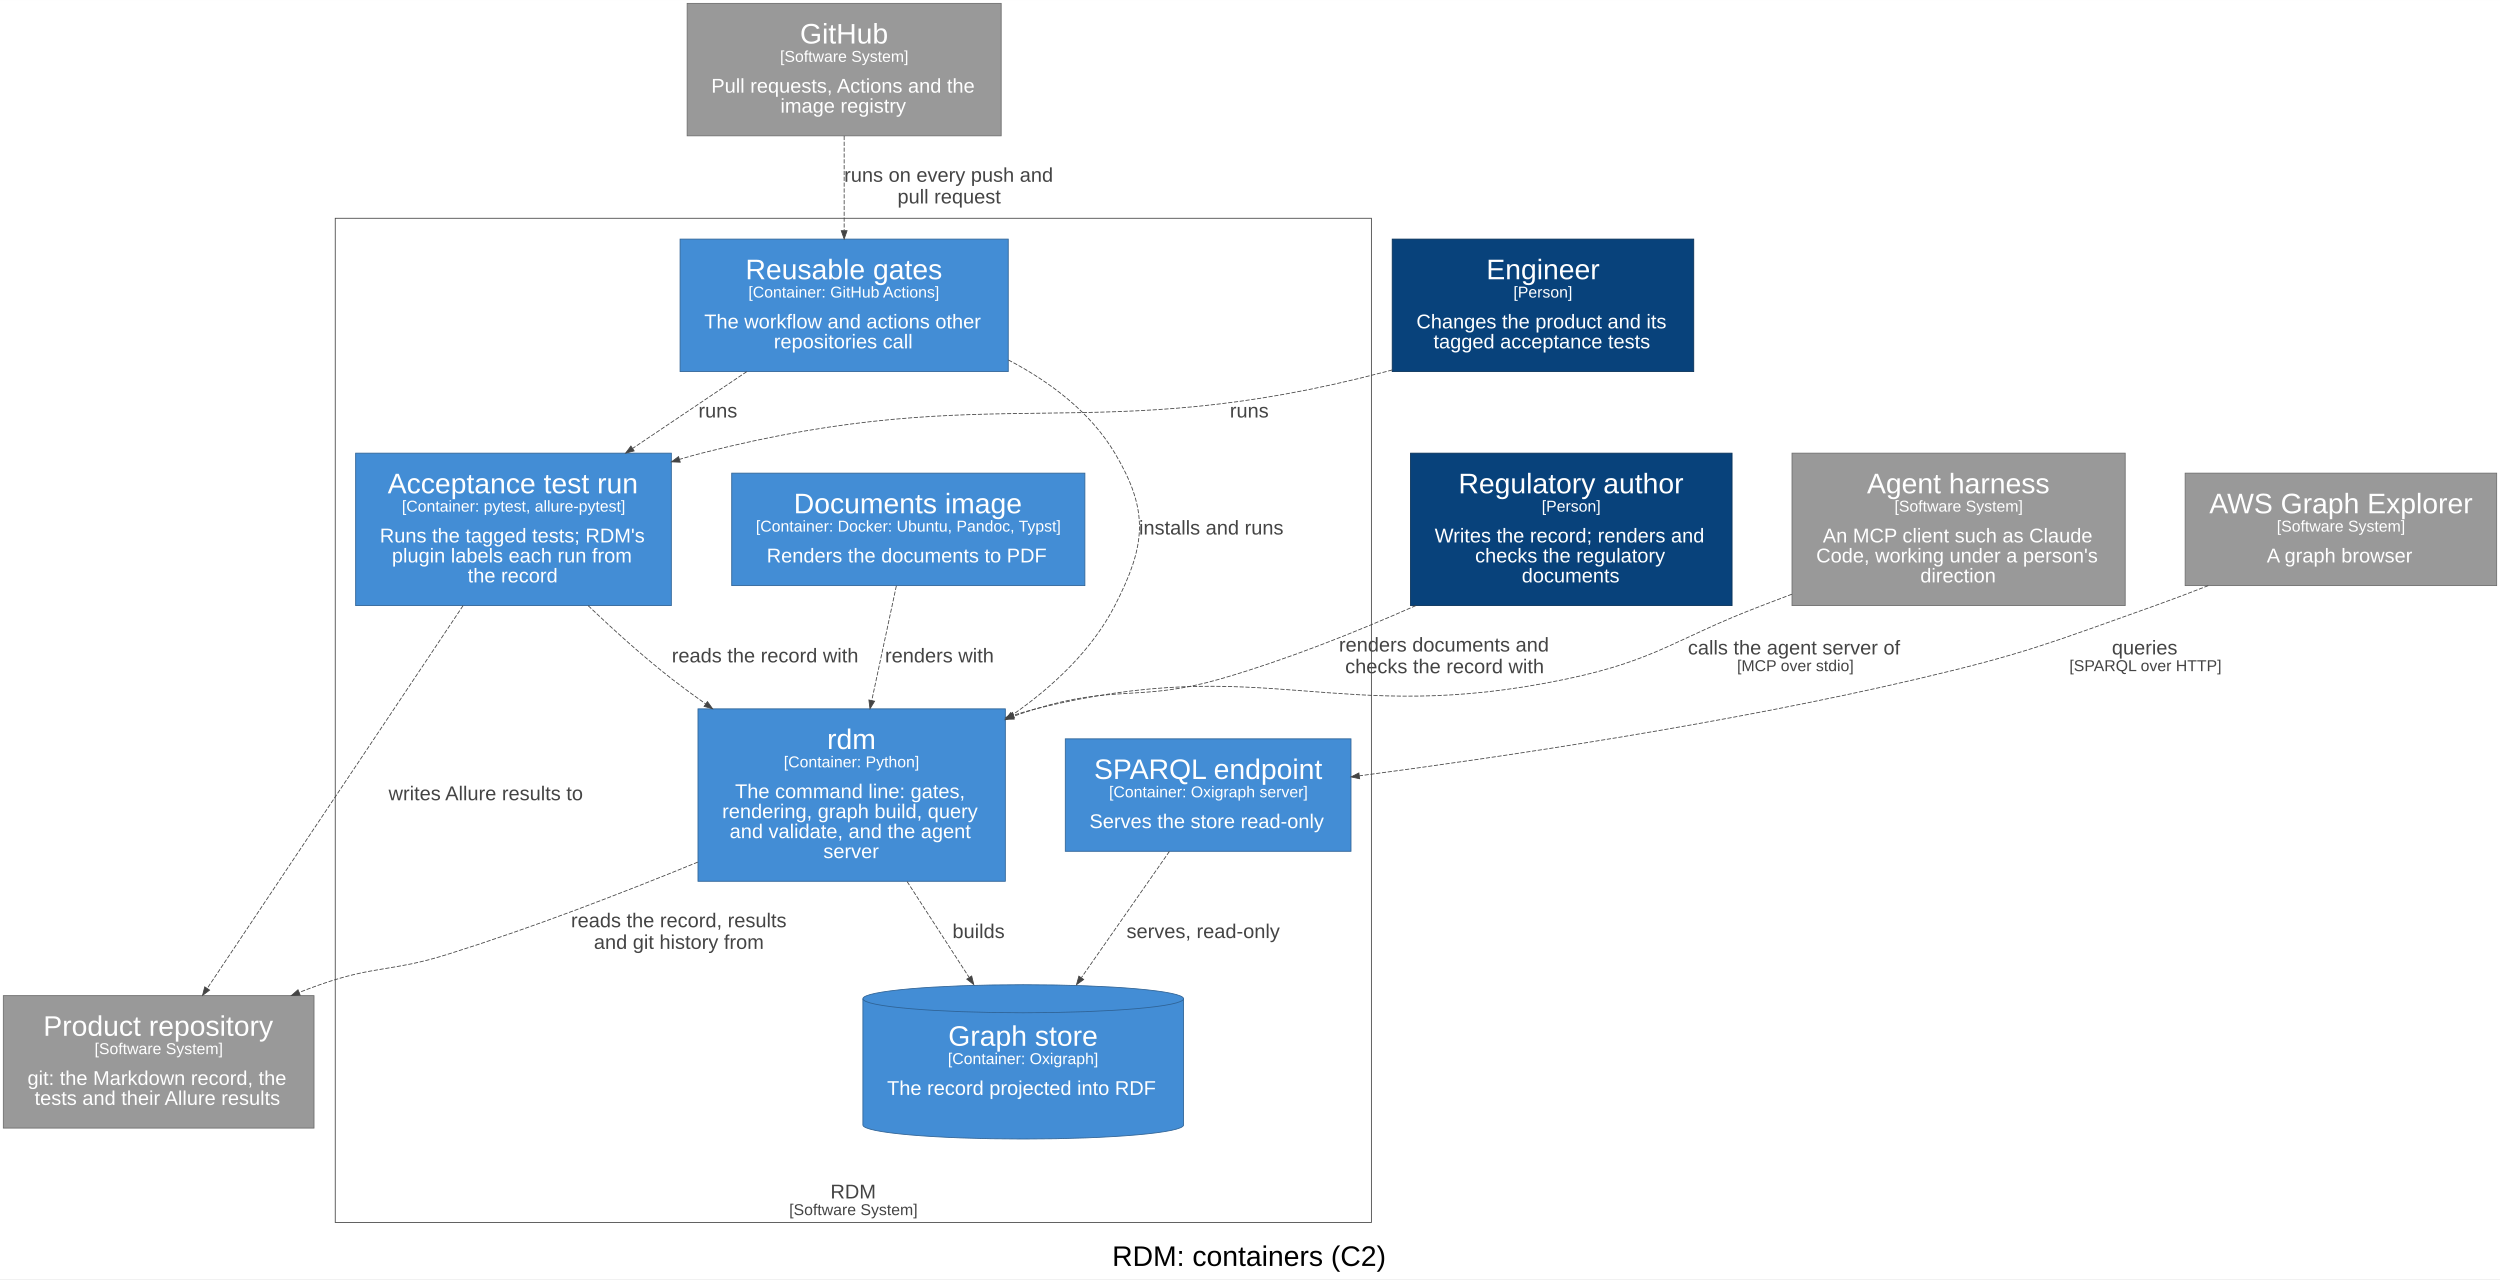
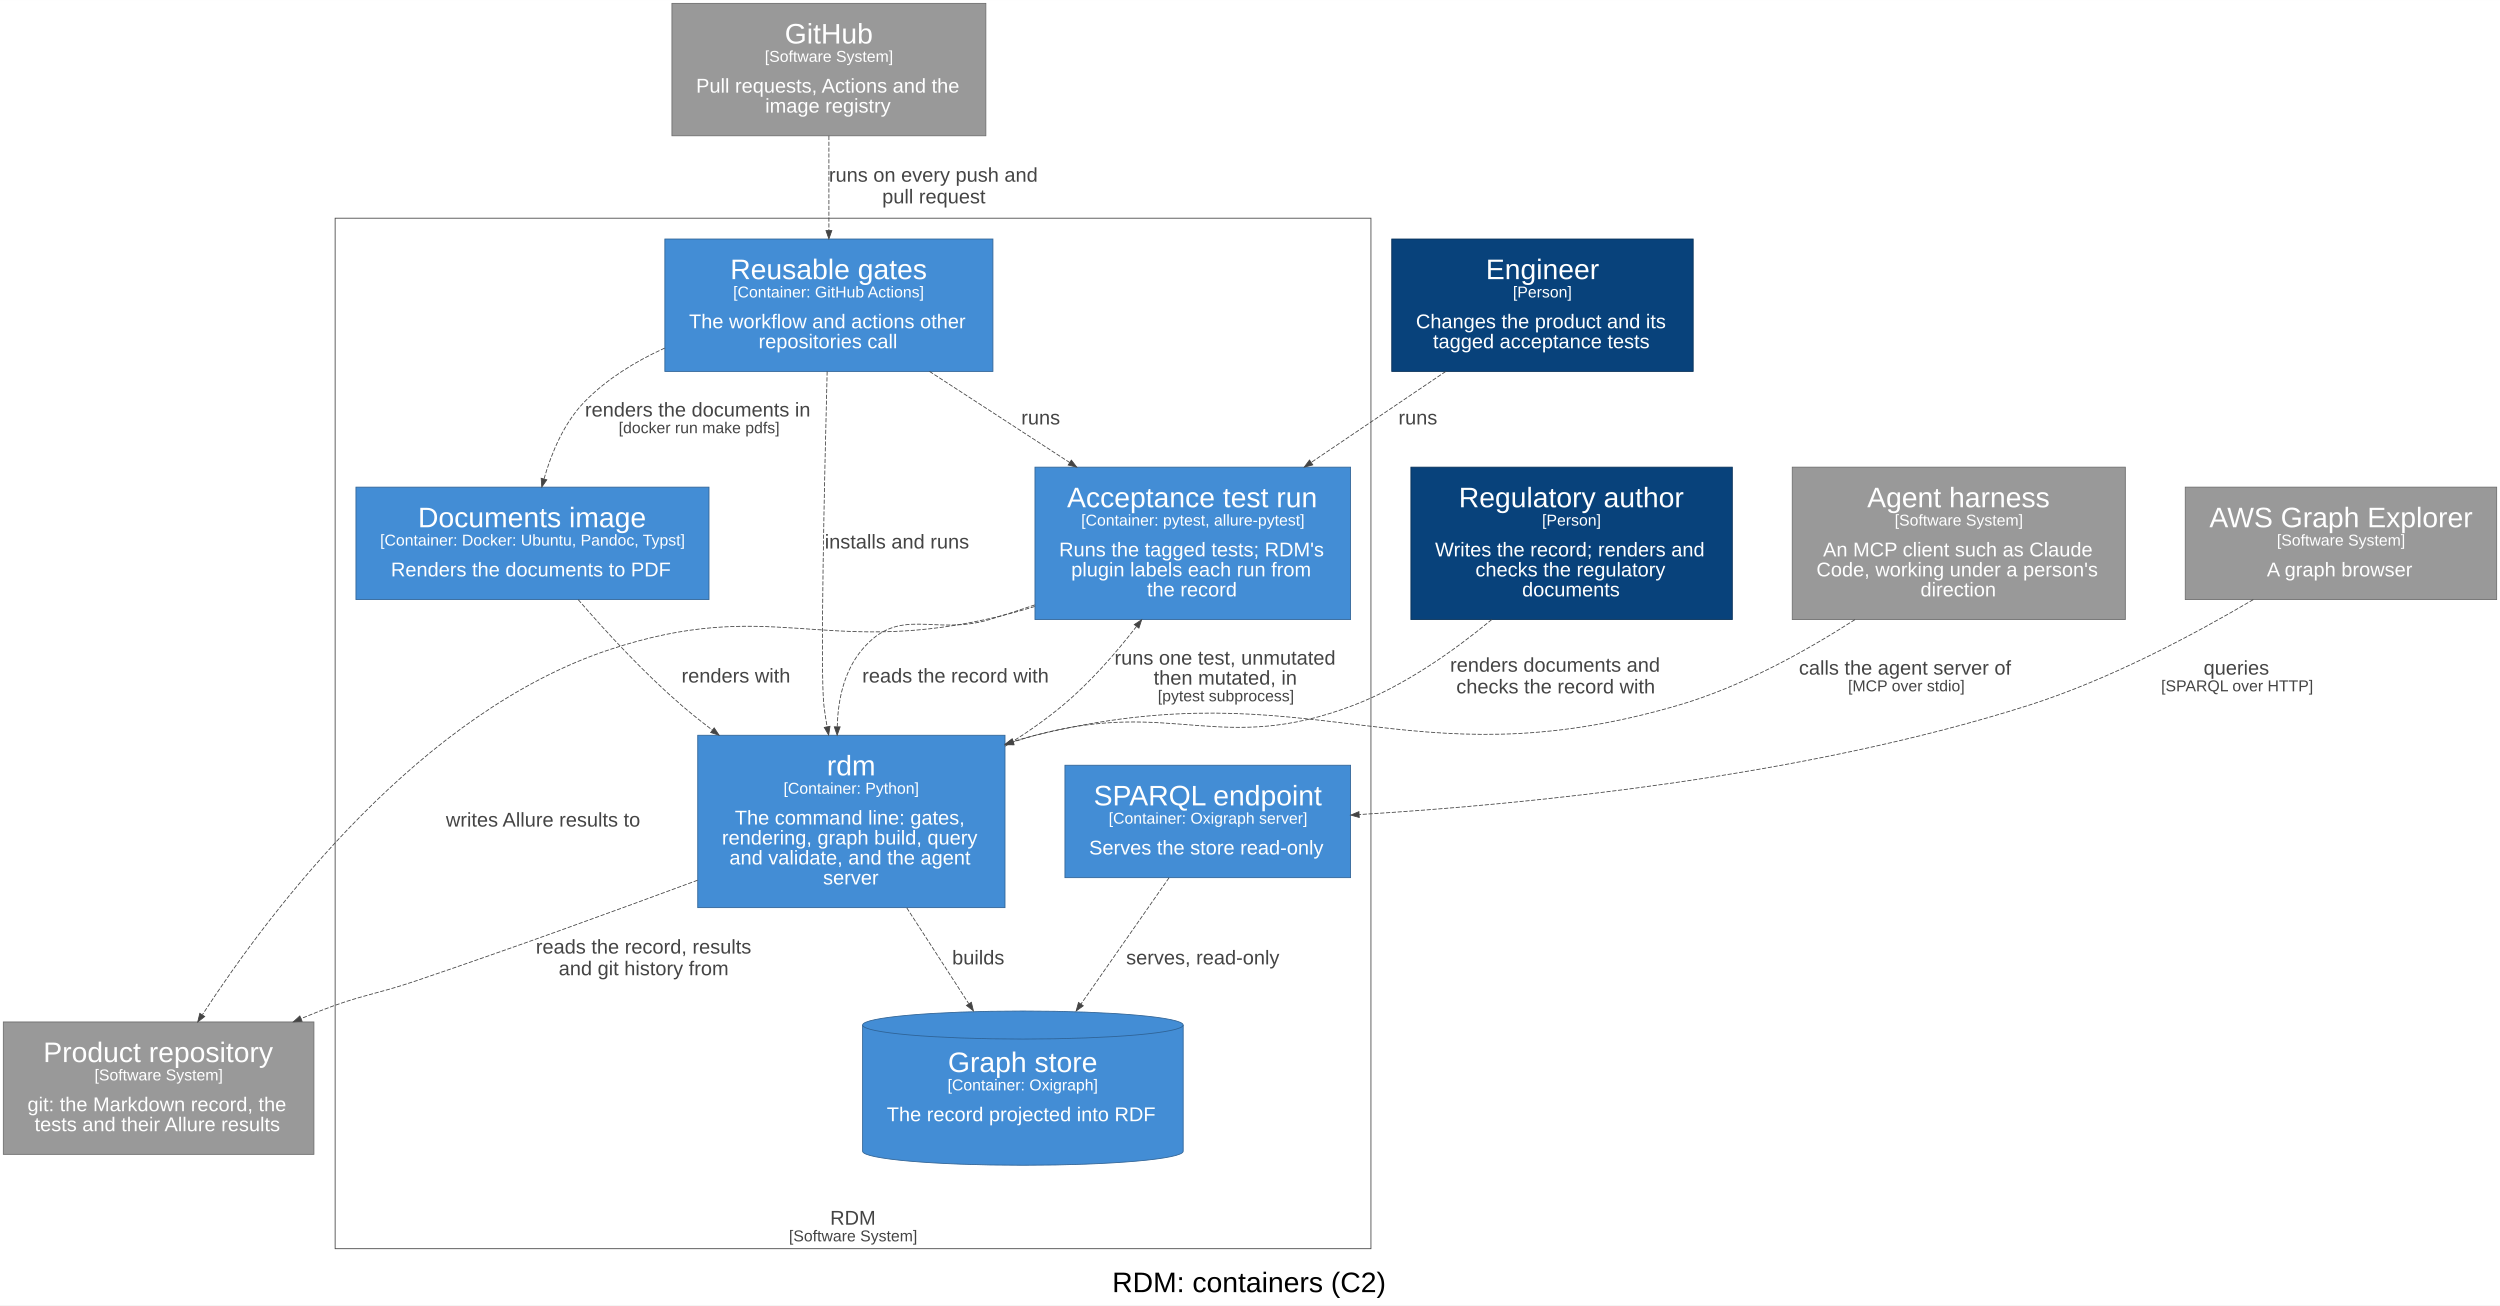
- <svg xmlns="http://www.w3.org/2000/svg" width="3002pt" height="1536pt" viewBox="0.00 0.00 3001.50 1535.62">
-   <g id="graph0" class="graph" transform="scale(1 1) rotate(0) translate(4 1531.62)">
-     <polygon fill="white" stroke="transparent" points="-4,4 -4,-1531.62 2997.5,-1531.62 2997.5,4 -4,4" />
-     <text text-anchor="start" x="1331.25" y="-11.8" font-family="Arial" font-size="34.00">RDM: containers (C2)</text>
+ <svg xmlns="http://www.w3.org/2000/svg" width="3003pt" height="1568pt" viewBox="0.00 0.00 3002.50 1567.62">
+   <g id="graph0" class="graph" transform="scale(1 1) rotate(0) translate(4 1563.62)">
+     <polygon fill="white" stroke="transparent" points="-4,4 -4,-1563.62 2998.5,-1563.62 2998.5,4 -4,4" />
+     <text text-anchor="start" x="1331.75" y="-11.8" font-family="Arial" font-size="34.00">RDM: containers (C2)</text>
    <g id="clust1" class="cluster">
-       <polygon fill="none" stroke="#444444" points="398.5,-64 398.5,-1269.62 1642.5,-1269.62 1642.5,-64 398.5,-64" />
+       <polygon fill="none" stroke="#444444" points="398.5,-64 398.5,-1301.62 1642.5,-1301.62 1642.5,-64 398.5,-64" />
      <text text-anchor="start" x="993" y="-92.8" font-family="Arial" font-size="24.00" fill="#444444">RDM</text>
      <text text-anchor="start" x="943.5" y="-72.8" font-family="Arial" font-size="19.00" fill="#444444">[Software System]</text>
    </g>
    <g id="1" class="node">
-       <polygon fill="#08427b" stroke="#052e56" points="2075.5,-987.62 1689.5,-987.62 1689.5,-804.62 2075.5,-804.62 2075.5,-987.62" />
-       <text text-anchor="start" x="1747" y="-939.42" font-family="Arial" font-size="34.00" fill="#ffffff">Regulatory author</text>
-       <text text-anchor="start" x="1847" y="-917.42" font-family="Arial" font-size="19.00" fill="#ffffff">[Person]</text>
-       <text text-anchor="start" x="1718.5" y="-880.42" font-family="Arial" font-size="24.00" fill="#ffffff">Writes the record; renders and</text>
-       <text text-anchor="start" x="1767" y="-856.42" font-family="Arial" font-size="24.00" fill="#ffffff">checks the regulatory</text>
-       <text text-anchor="start" x="1823" y="-832.42" font-family="Arial" font-size="24.00" fill="#ffffff">documents</text>
+       <polygon fill="#08427b" stroke="#052e56" points="2076.5,-1002.62 1690.5,-1002.62 1690.5,-819.62 2076.5,-819.62 2076.5,-1002.62" />
+       <text text-anchor="start" x="1748" y="-954.42" font-family="Arial" font-size="34.00" fill="#ffffff">Regulatory author</text>
+       <text text-anchor="start" x="1848" y="-932.42" font-family="Arial" font-size="19.00" fill="#ffffff">[Person]</text>
+       <text text-anchor="start" x="1719.5" y="-895.42" font-family="Arial" font-size="24.00" fill="#ffffff">Writes the record; renders and</text>
+       <text text-anchor="start" x="1768" y="-871.42" font-family="Arial" font-size="24.00" fill="#ffffff">checks the regulatory</text>
+       <text text-anchor="start" x="1824" y="-847.42" font-family="Arial" font-size="24.00" fill="#ffffff">documents</text>
    </g>
    <g id="5" class="node">
      <polygon fill="#438dd5" stroke="#2e6295" points="1203,-680.62 834,-680.62 834,-473.62 1203,-473.62 1203,-680.62" />
      <text text-anchor="start" x="989" y="-632.42" font-family="Arial" font-size="34.00" fill="#ffffff">rdm</text>
      <text text-anchor="start" x="937" y="-610.42" font-family="Arial" font-size="19.00" fill="#ffffff">[Container: Python]</text>
      <text text-anchor="start" x="878.5" y="-573.42" font-family="Arial" font-size="24.00" fill="#ffffff">The command line: gates,</text>
      <text text-anchor="start" x="863" y="-549.42" font-family="Arial" font-size="24.00" fill="#ffffff">rendering, graph build, query</text>
      <text text-anchor="start" x="872" y="-525.42" font-family="Arial" font-size="24.00" fill="#ffffff">and validate, and the agent</text>
      <text text-anchor="start" x="984.5" y="-501.42" font-family="Arial" font-size="24.00" fill="#ffffff">server</text>
    </g>
-     <g id="62" class="edge">
-       <path fill="none" stroke="#444444" stroke-dasharray="5,2" d="M1695.83,-804.58C1623.97,-772.78 1540.26,-739.35 1461.5,-716.62 1365.46,-688.92 1335.06,-709.93 1239.5,-680.62 1230.57,-677.89 1221.54,-674.86 1212.49,-671.61" />
-       <polygon fill="#444444" stroke="#444444" points="1213.65,-668.31 1203.05,-668.15 1211.23,-674.88 1213.65,-668.31" />
-       <text text-anchor="start" x="1603.5" y="-749.42" font-family="Arial" font-size="24.00" fill="#444444">renders documents and</text>
-       <text text-anchor="start" x="1611" y="-723.42" font-family="Arial" font-size="24.00" fill="#444444">checks the record with</text>
+     <g id="63" class="edge">
+       <path fill="none" stroke="#444444" stroke-dasharray="5,2" d="M1787.59,-819.56C1741.03,-781.07 1682.11,-739.79 1621.5,-716.62 1462.21,-655.75 1404.12,-725.14 1239.5,-680.62 1230.66,-678.23 1221.72,-675.51 1212.79,-672.53" />
+       <polygon fill="#444444" stroke="#444444" points="1213.68,-669.14 1203.09,-669.21 1211.41,-675.76 1213.68,-669.14" />
+       <text text-anchor="start" x="1737.5" y="-756.92" font-family="Arial" font-size="24.00" fill="#444444">renders documents and</text>
+       <text text-anchor="start" x="1745" y="-730.92" font-family="Arial" font-size="24.00" fill="#444444">checks the record with</text>
    </g>
    <g id="2" class="node">
-       <polygon fill="#08427b" stroke="#052e56" points="2029.5,-1244.62 1667.5,-1244.62 1667.5,-1085.62 2029.5,-1085.62 2029.5,-1244.62" />
-       <text text-anchor="start" x="1780.5" y="-1196.42" font-family="Arial" font-size="34.00" fill="#ffffff">Engineer</text>
-       <text text-anchor="start" x="1813" y="-1174.42" font-family="Arial" font-size="19.00" fill="#ffffff">[Person]</text>
-       <text text-anchor="start" x="1696.5" y="-1137.42" font-family="Arial" font-size="24.00" fill="#ffffff">Changes the product and its</text>
-       <text text-anchor="start" x="1717" y="-1113.42" font-family="Arial" font-size="24.00" fill="#ffffff">tagged acceptance tests</text>
+       <polygon fill="#08427b" stroke="#052e56" points="2029.5,-1276.62 1667.5,-1276.62 1667.5,-1117.62 2029.5,-1117.62 2029.5,-1276.62" />
+       <text text-anchor="start" x="1780.5" y="-1228.42" font-family="Arial" font-size="34.00" fill="#ffffff">Engineer</text>
+       <text text-anchor="start" x="1813" y="-1206.42" font-family="Arial" font-size="19.00" fill="#ffffff">[Person]</text>
+       <text text-anchor="start" x="1696.5" y="-1169.42" font-family="Arial" font-size="24.00" fill="#ffffff">Changes the product and its</text>
+       <text text-anchor="start" x="1717" y="-1145.42" font-family="Arial" font-size="24.00" fill="#ffffff">tagged acceptance tests</text>
    </g>
-     <g id="42" class="node">
-       <polygon fill="#438dd5" stroke="#2e6295" points="802,-987.62 423,-987.62 423,-804.62 802,-804.62 802,-987.62" />
-       <text text-anchor="start" x="461.5" y="-939.42" font-family="Arial" font-size="34.00" fill="#ffffff">Acceptance test run</text>
-       <text text-anchor="start" x="478.5" y="-917.42" font-family="Arial" font-size="19.00" fill="#ffffff">[Container: pytest, allure-pytest]</text>
-       <text text-anchor="start" x="452" y="-880.42" font-family="Arial" font-size="24.00" fill="#ffffff">Runs the tagged tests; RDM's</text>
-       <text text-anchor="start" x="466.5" y="-856.42" font-family="Arial" font-size="24.00" fill="#ffffff">plugin labels each run from</text>
-       <text text-anchor="start" x="557.5" y="-832.42" font-family="Arial" font-size="24.00" fill="#ffffff">the record</text>
+     <g id="43" class="node">
+       <polygon fill="#438dd5" stroke="#2e6295" points="1618,-1002.62 1239,-1002.62 1239,-819.62 1618,-819.62 1618,-1002.62" />
+       <text text-anchor="start" x="1277.5" y="-954.42" font-family="Arial" font-size="34.00" fill="#ffffff">Acceptance test run</text>
+       <text text-anchor="start" x="1294.5" y="-932.42" font-family="Arial" font-size="19.00" fill="#ffffff">[Container: pytest, allure-pytest]</text>
+       <text text-anchor="start" x="1268" y="-895.42" font-family="Arial" font-size="24.00" fill="#ffffff">Runs the tagged tests; RDM's</text>
+       <text text-anchor="start" x="1282.5" y="-871.42" font-family="Arial" font-size="24.00" fill="#ffffff">plugin labels each run from</text>
+       <text text-anchor="start" x="1373.5" y="-847.42" font-family="Arial" font-size="24.00" fill="#ffffff">the record</text>
    </g>
-     <g id="63" class="edge">
-       <path fill="none" stroke="#444444" stroke-dasharray="5,2" d="M1667.45,-1087.51C1665.13,-1086.86 1662.81,-1086.23 1660.5,-1085.62 1304.67,-992.07 1195,-1078.57 838.5,-987.62 829.7,-985.38 820.79,-982.88 811.85,-980.17" />
-       <polygon fill="#444444" stroke="#444444" points="812.72,-976.78 802.13,-977.16 810.64,-983.46 812.72,-976.78" />
-       <text text-anchor="start" x="1472.5" y="-1030.42" font-family="Arial" font-size="24.00" fill="#444444">runs</text>
+     <g id="64" class="edge">
+       <path fill="none" stroke="#444444" stroke-dasharray="5,2" d="M1732.34,-1117.58C1682.33,-1083.76 1623.39,-1043.9 1570.78,-1008.34" />
+       <polygon fill="#444444" stroke="#444444" points="1572.64,-1005.37 1562.4,-1002.67 1568.72,-1011.17 1572.64,-1005.37" />
+       <text text-anchor="start" x="1675.5" y="-1053.92" font-family="Arial" font-size="24.00" fill="#444444">runs</text>
    </g>
-     <g id="51" class="node">
+     <g id="52" class="node">
      <polygon fill="#999999" stroke="#6b6b6b" points="373,-336.31 0,-336.31 0,-177.31 373,-177.31 373,-336.31" />
      <text text-anchor="start" x="48" y="-288.11" font-family="Arial" font-size="34.00" fill="#ffffff">Product repository</text>
      <text text-anchor="start" x="109.5" y="-266.11" font-family="Arial" font-size="19.00" fill="#ffffff">[Software System]</text>
      <text text-anchor="start" x="29" y="-229.11" font-family="Arial" font-size="24.00" fill="#ffffff">git: the Markdown record, the</text>
      <text text-anchor="start" x="37.5" y="-205.11" font-family="Arial" font-size="24.00" fill="#ffffff">tests and their Allure results</text>
    </g>
-     <g id="52" class="node">
-       <polygon fill="#999999" stroke="#6b6b6b" points="1198,-1527.62 821,-1527.62 821,-1368.62 1198,-1368.62 1198,-1527.62" />
-       <text text-anchor="start" x="956.5" y="-1479.42" font-family="Arial" font-size="34.00" fill="#ffffff">GitHub</text>
-       <text text-anchor="start" x="932.5" y="-1457.42" font-family="Arial" font-size="19.00" fill="#ffffff">[Software System]</text>
-       <text text-anchor="start" x="850" y="-1420.42" font-family="Arial" font-size="24.00" fill="#ffffff">Pull requests, Actions and the</text>
-       <text text-anchor="start" x="933" y="-1396.42" font-family="Arial" font-size="24.00" fill="#ffffff">image registry</text>
+     <g id="53" class="node">
+       <polygon fill="#999999" stroke="#6b6b6b" points="1180,-1559.62 803,-1559.62 803,-1400.62 1180,-1400.62 1180,-1559.62" />
+       <text text-anchor="start" x="938.5" y="-1511.42" font-family="Arial" font-size="34.00" fill="#ffffff">GitHub</text>
+       <text text-anchor="start" x="914.5" y="-1489.42" font-family="Arial" font-size="19.00" fill="#ffffff">[Software System]</text>
+       <text text-anchor="start" x="832" y="-1452.42" font-family="Arial" font-size="24.00" fill="#ffffff">Pull requests, Actions and the</text>
+       <text text-anchor="start" x="915" y="-1428.42" font-family="Arial" font-size="24.00" fill="#ffffff">image registry</text>
    </g>
-     <g id="44" class="node">
-       <polygon fill="#438dd5" stroke="#2e6295" points="1206.5,-1244.62 812.5,-1244.62 812.5,-1085.62 1206.5,-1085.62 1206.5,-1244.62" />
-       <text text-anchor="start" x="891" y="-1196.42" font-family="Arial" font-size="34.00" fill="#ffffff">Reusable gates</text>
-       <text text-anchor="start" x="894.5" y="-1174.42" font-family="Arial" font-size="19.00" fill="#ffffff">[Container: GitHub Actions]</text>
-       <text text-anchor="start" x="841.5" y="-1137.42" font-family="Arial" font-size="24.00" fill="#ffffff">The workflow and actions other</text>
-       <text text-anchor="start" x="925" y="-1113.42" font-family="Arial" font-size="24.00" fill="#ffffff">repositories call</text>
+     <g id="45" class="node">
+       <polygon fill="#438dd5" stroke="#2e6295" points="1188.5,-1276.62 794.5,-1276.62 794.5,-1117.62 1188.5,-1117.62 1188.5,-1276.62" />
+       <text text-anchor="start" x="873" y="-1228.42" font-family="Arial" font-size="34.00" fill="#ffffff">Reusable gates</text>
+       <text text-anchor="start" x="876.5" y="-1206.42" font-family="Arial" font-size="19.00" fill="#ffffff">[Container: GitHub Actions]</text>
+       <text text-anchor="start" x="823.5" y="-1169.42" font-family="Arial" font-size="24.00" fill="#ffffff">The workflow and actions other</text>
+       <text text-anchor="start" x="907" y="-1145.42" font-family="Arial" font-size="24.00" fill="#ffffff">repositories call</text>
+     </g>
+     <g id="71" class="edge">
+       <path fill="none" stroke="#444444" stroke-dasharray="5,2" d="M991.5,-1400.48C991.5,-1365.16 991.5,-1323.32 991.5,-1286.88" />
+       <polygon fill="#444444" stroke="#444444" points="995,-1286.75 991.5,-1276.75 988,-1286.75 995,-1286.75" />
+       <text text-anchor="start" x="991.5" y="-1345.42" font-family="Arial" font-size="24.00" fill="#444444">runs on every push and</text>
+       <text text-anchor="start" x="1055.5" y="-1319.42" font-family="Arial" font-size="24.00" fill="#444444">pull request</text>
+     </g>
+     <g id="54" class="node">
+       <polygon fill="#999999" stroke="#6b6b6b" points="2548.5,-1002.62 2148.5,-1002.62 2148.5,-819.62 2548.5,-819.62 2548.5,-1002.62" />
+       <text text-anchor="start" x="2238.5" y="-954.42" font-family="Arial" font-size="34.00" fill="#ffffff">Agent harness</text>
+       <text text-anchor="start" x="2271.5" y="-932.42" font-family="Arial" font-size="19.00" fill="#ffffff">[Software System]</text>
+       <text text-anchor="start" x="2185.5" y="-895.42" font-family="Arial" font-size="24.00" fill="#ffffff">An MCP client such as Claude</text>
+       <text text-anchor="start" x="2177.5" y="-871.42" font-family="Arial" font-size="24.00" fill="#ffffff">Code, working under a person's</text>
+       <text text-anchor="start" x="2302.5" y="-847.42" font-family="Arial" font-size="24.00" fill="#ffffff">direction</text>
    </g>
    <g id="70" class="edge">
-       <path fill="none" stroke="#444444" stroke-dasharray="5,2" d="M1009.5,-1368.48C1009.5,-1333.16 1009.5,-1291.32 1009.5,-1254.88" />
-       <polygon fill="#444444" stroke="#444444" points="1013,-1254.75 1009.5,-1244.75 1006,-1254.75 1013,-1254.75" />
-       <text text-anchor="start" x="1009.5" y="-1313.42" font-family="Arial" font-size="24.00" fill="#444444">runs on every push and</text>
-       <text text-anchor="start" x="1073.5" y="-1287.42" font-family="Arial" font-size="24.00" fill="#444444">pull request</text>
+       <path fill="none" stroke="#444444" stroke-dasharray="5,2" d="M2223.78,-819.48C2162.86,-780.33 2086.63,-738.55 2011.5,-716.62 1681.77,-620.41 1573.1,-762.42 1239.5,-680.62 1230.68,-678.46 1221.78,-675.94 1212.88,-673.13" />
+       <polygon fill="#444444" stroke="#444444" points="1213.82,-669.76 1203.22,-669.98 1211.64,-676.41 1213.82,-669.76" />
+       <text text-anchor="start" x="2156.5" y="-753.42" font-family="Arial" font-size="24.00" fill="#444444">calls the agent server of</text>
+       <text text-anchor="start" x="2215.5" y="-733.42" font-family="Arial" font-size="19.00" fill="#444444">[MCP over stdio]</text>
    </g>
-     <g id="53" class="node">
-       <polygon fill="#999999" stroke="#6b6b6b" points="2547.5,-987.62 2147.5,-987.62 2147.5,-804.62 2547.5,-804.62 2547.5,-987.62" />
-       <text text-anchor="start" x="2237.5" y="-939.42" font-family="Arial" font-size="34.00" fill="#ffffff">Agent harness</text>
-       <text text-anchor="start" x="2270.5" y="-917.42" font-family="Arial" font-size="19.00" fill="#ffffff">[Software System]</text>
-       <text text-anchor="start" x="2184.5" y="-880.42" font-family="Arial" font-size="24.00" fill="#ffffff">An MCP client such as Claude</text>
-       <text text-anchor="start" x="2176.5" y="-856.42" font-family="Arial" font-size="24.00" fill="#ffffff">Code, working under a person's</text>
-       <text text-anchor="start" x="2301.5" y="-832.42" font-family="Arial" font-size="24.00" fill="#ffffff">direction</text>
+     <g id="55" class="node">
+       <polygon fill="#999999" stroke="#6b6b6b" points="2994.5,-978.62 2620.5,-978.62 2620.5,-843.62 2994.5,-843.62 2994.5,-978.62" />
+       <text text-anchor="start" x="2649.5" y="-930.42" font-family="Arial" font-size="34.00" fill="#ffffff">AWS Graph Explorer</text>
+       <text text-anchor="start" x="2730.5" y="-908.42" font-family="Arial" font-size="19.00" fill="#ffffff">[Software System]</text>
+       <text text-anchor="start" x="2718.5" y="-871.42" font-family="Arial" font-size="24.00" fill="#ffffff">A graph browser</text>
    </g>
-     <g id="69" class="edge">
-       <path fill="none" stroke="#444444" stroke-dasharray="5,2" d="M2147.32,-818.26C2135.2,-813.64 2123.19,-809.07 2111.5,-804.62 2007.63,-765.18 1986.22,-739.57 1877.5,-716.62 1599.62,-657.97 1515,-749.6 1239.5,-680.62 1230.69,-678.42 1221.8,-675.86 1212.91,-673.03" />
-       <polygon fill="#444444" stroke="#444444" points="1213.85,-669.65 1203.26,-669.85 1211.66,-676.3 1213.85,-669.65" />
-       <text text-anchor="start" x="2022.5" y="-745.92" font-family="Arial" font-size="24.00" fill="#444444">calls the agent server of</text>
-       <text text-anchor="start" x="2081.5" y="-725.92" font-family="Arial" font-size="19.00" fill="#444444">[MCP over stdio]</text>
-     </g>
-     <g id="54" class="node">
-       <polygon fill="#999999" stroke="#6b6b6b" points="2993.5,-963.62 2619.5,-963.62 2619.5,-828.62 2993.5,-828.62 2993.5,-963.62" />
-       <text text-anchor="start" x="2648.5" y="-915.42" font-family="Arial" font-size="34.00" fill="#ffffff">AWS Graph Explorer</text>
-       <text text-anchor="start" x="2729.5" y="-893.42" font-family="Arial" font-size="19.00" fill="#ffffff">[Software System]</text>
-       <text text-anchor="start" x="2717.5" y="-856.42" font-family="Arial" font-size="24.00" fill="#ffffff">A graph browser</text>
-     </g>
-     <g id="49" class="node">
+     <g id="50" class="node">
      <polygon fill="#438dd5" stroke="#2e6295" points="1618,-644.62 1275,-644.62 1275,-509.62 1618,-509.62 1618,-644.62" />
      <text text-anchor="start" x="1309.5" y="-596.42" font-family="Arial" font-size="34.00" fill="#ffffff">SPARQL endpoint</text>
      <text text-anchor="start" x="1327.5" y="-574.42" font-family="Arial" font-size="19.00" fill="#ffffff">[Container: Oxigraph server]</text>
      <text text-anchor="start" x="1304" y="-537.42" font-family="Arial" font-size="24.00" fill="#ffffff">Serves the store read-only</text>
    </g>
-     <g id="68" class="edge">
-       <path fill="none" stroke="#444444" stroke-dasharray="5,2" d="M2647.26,-828.57C2625.93,-820.22 2604.26,-812.03 2583.5,-804.62 2458.63,-760.1 2427.57,-746.89 2298.5,-716.62 2069.68,-662.97 1801.46,-623.08 1627.99,-600.22" />
-       <polygon fill="#444444" stroke="#444444" points="1628.37,-596.74 1618,-598.91 1627.46,-603.68 1628.37,-596.74" />
-       <text text-anchor="start" x="2531.5" y="-745.92" font-family="Arial" font-size="24.00" fill="#444444">queries</text>
-       <text text-anchor="start" x="2480.5" y="-725.92" font-family="Arial" font-size="19.00" fill="#444444">[SPARQL over HTTP]</text>
+     <g id="69" class="edge">
+       <path fill="none" stroke="#444444" stroke-dasharray="5,2" d="M2702.14,-843.52C2629.18,-800.52 2528.32,-747.1 2432.5,-716.62 2160.55,-630.12 1829.31,-597.59 1628.34,-585.39" />
+       <polygon fill="#444444" stroke="#444444" points="1628.46,-581.89 1618.27,-584.79 1628.05,-588.88 1628.46,-581.89" />
+       <text text-anchor="start" x="2642.5" y="-753.42" font-family="Arial" font-size="24.00" fill="#444444">queries</text>
+       <text text-anchor="start" x="2591.5" y="-733.42" font-family="Arial" font-size="19.00" fill="#444444">[SPARQL over HTTP]</text>
    </g>
-     <g id="65" class="edge">
-       <path fill="none" stroke="#444444" stroke-dasharray="5,2" d="M551.92,-804.49C470.15,-682.16 325.46,-465.69 244.85,-345.11" />
-       <polygon fill="#444444" stroke="#444444" points="247.63,-342.96 239.16,-336.6 241.81,-346.85 247.63,-342.96" />
-       <text text-anchor="start" x="462.5" y="-570.92" font-family="Arial" font-size="24.00" fill="#444444">writes Allure results to</text>
+     <g id="66" class="edge">
+       <path fill="none" stroke="#444444" stroke-dasharray="5,2" d="M1238.7,-835.26C1218.92,-829.23 1198.94,-823.85 1179.5,-819.62 983.01,-776.9 919.45,-846.66 728.5,-783.62 501.69,-708.75 323.2,-474.13 239.12,-345.07" />
+       <polygon fill="#444444" stroke="#444444" points="241.85,-342.84 233.48,-336.34 235.97,-346.64 241.85,-342.84" />
+       <text text-anchor="start" x="531.5" y="-570.92" font-family="Arial" font-size="24.00" fill="#444444">writes Allure results to</text>
    </g>
-     <g id="119" class="edge">
-       <path fill="none" stroke="#444444" stroke-dasharray="5,2" d="M702.23,-804.41C732.95,-775.12 768.23,-743.34 802.5,-716.62 815.5,-706.49 829.24,-696.4 843.26,-686.54" />
-       <polygon fill="#444444" stroke="#444444" points="845.34,-689.36 851.54,-680.77 841.33,-683.62 845.34,-689.36" />
-       <text text-anchor="start" x="802.5" y="-736.42" font-family="Arial" font-size="24.00" fill="#444444">reads the record with</text>
-     </g>
-     <g id="71" class="edge">
-       <path fill="none" stroke="#444444" stroke-dasharray="5,2" d="M892.53,-1085.46C849.58,-1056.57 800.46,-1023.53 755.47,-993.28" />
-       <polygon fill="#444444" stroke="#444444" points="757.37,-990.34 747.12,-987.66 753.47,-996.15 757.37,-990.34" />
-       <text text-anchor="start" x="834.5" y="-1030.42" font-family="Arial" font-size="24.00" fill="#444444">runs</text>
+     <g id="120" class="edge">
+       <path fill="none" stroke="#444444" stroke-dasharray="5,2" d="M1238.8,-837.17C1220.55,-830.94 1202.23,-824.98 1184.5,-819.62 1117.62,-799.44 1076.58,-836.99 1031.5,-783.62 1010.02,-758.2 1002.44,-724.08 1001.5,-690.95" />
+       <polygon fill="#444444" stroke="#444444" points="1005,-690.69 1001.42,-680.72 998,-690.75 1005,-690.69" />
+       <text text-anchor="start" x="1031.5" y="-743.92" font-family="Arial" font-size="24.00" fill="#444444">reads the record with</text>
    </g>
    <g id="72" class="edge">
-       <path fill="none" stroke="#444444" stroke-dasharray="5,2" d="M1206.67,-1099.49C1257.1,-1073.03 1305.28,-1036.74 1334.5,-987.62 1376.08,-917.72 1371.66,-876.97 1334.5,-804.62 1307.1,-751.27 1260.65,-707.67 1211.67,-673.47" />
-       <polygon fill="#444444" stroke="#444444" points="1213.38,-670.4 1203.15,-667.63 1209.42,-676.17 1213.38,-670.4" />
-       <text text-anchor="start" x="1363.5" y="-889.92" font-family="Arial" font-size="24.00" fill="#444444">installs and runs</text>
+       <path fill="none" stroke="#444444" stroke-dasharray="5,2" d="M1112.36,-1117.58C1164.5,-1083.7 1225.98,-1043.74 1280.79,-1008.12" />
+       <polygon fill="#444444" stroke="#444444" points="1282.7,-1011.05 1289.18,-1002.67 1278.89,-1005.18 1282.7,-1011.05" />
+       <text text-anchor="start" x="1222.5" y="-1053.92" font-family="Arial" font-size="24.00" fill="#444444">runs</text>
    </g>
-     <g id="48" class="node">
+     <g id="73" class="edge">
+       <path fill="none" stroke="#444444" stroke-dasharray="5,2" d="M989.41,-1117.56C986.22,-991.73 980.97,-755.15 985.5,-716.62 986.5,-708.15 987.82,-699.45 989.37,-690.73" />
+       <polygon fill="#444444" stroke="#444444" points="992.82,-691.36 991.21,-680.88 985.93,-690.07 992.82,-691.36" />
+       <text text-anchor="start" x="986.5" y="-904.92" font-family="Arial" font-size="24.00" fill="#444444">installs and runs</text>
+     </g>
+     <g id="51" class="node">
+       <polygon fill="#438dd5" stroke="#2e6295" points="847.5,-978.62 423.5,-978.62 423.5,-843.62 847.5,-843.62 847.5,-978.62" />
+       <text text-anchor="start" x="498" y="-930.42" font-family="Arial" font-size="34.00" fill="#ffffff">Documents image</text>
+       <text text-anchor="start" x="452.5" y="-908.42" font-family="Arial" font-size="19.00" fill="#ffffff">[Container: Docker: Ubuntu, Pandoc, Typst]</text>
+       <text text-anchor="start" x="465.5" y="-871.42" font-family="Arial" font-size="24.00" fill="#ffffff">Renders the documents to PDF</text>
+     </g>
+     <g id="139" class="edge">
+       <path fill="none" stroke="#444444" stroke-dasharray="5,2" d="M794.31,-1145.62C759.12,-1129.64 725.21,-1108.78 698.5,-1081.62 673.76,-1056.47 658.6,-1020.74 649.38,-988.56" />
+       <polygon fill="#444444" stroke="#444444" points="652.7,-987.44 646.7,-978.71 645.95,-989.28 652.7,-987.44" />
+       <text text-anchor="start" x="698.5" y="-1063.42" font-family="Arial" font-size="24.00" fill="#444444">renders the documents in</text>
+       <text text-anchor="start" x="739" y="-1043.42" font-family="Arial" font-size="19.00" fill="#444444">[docker run make pdfs]</text>
+     </g>
+     <g id="49" class="node">
      <path fill="#438dd5" stroke="#2e6295" d="M1417,-332.6C1417,-341.89 1330.72,-349.44 1224.5,-349.44 1118.28,-349.44 1032,-341.89 1032,-332.6 1032,-332.6 1032,-181.03 1032,-181.03 1032,-171.74 1118.28,-164.19 1224.5,-164.19 1330.72,-164.19 1417,-171.74 1417,-181.03 1417,-181.03 1417,-332.6 1417,-332.6" />
      <path fill="none" stroke="#2e6295" d="M1417,-332.6C1417,-323.3 1330.72,-315.76 1224.5,-315.76 1118.28,-315.76 1032,-323.3 1032,-332.6" />
      <text text-anchor="start" x="1134.5" y="-276.11" font-family="Arial" font-size="34.00" fill="#ffffff">Graph store</text>
      <text text-anchor="start" x="1134" y="-254.11" font-family="Arial" font-size="19.00" fill="#ffffff">[Container: Oxigraph]</text>
      <text text-anchor="start" x="1061" y="-217.11" font-family="Arial" font-size="24.00" fill="#ffffff">The record projected into RDF</text>
    </g>
+     <g id="65" class="edge">
+       <path fill="none" stroke="#444444" stroke-dasharray="5,2" d="M833.76,-506.49C733.98,-469.47 608.43,-423.85 495.5,-385.62 444.77,-368.46 430.38,-369.13 380.5,-349.62 372.97,-346.68 365.33,-343.58 357.65,-340.37" />
+       <polygon fill="#444444" stroke="#444444" points="358.83,-337.07 348.26,-336.39 356.1,-343.51 358.83,-337.07" />
+       <text text-anchor="start" x="639.5" y="-418.43" font-family="Arial" font-size="24.00" fill="#444444">reads the record, results</text>
+       <text text-anchor="start" x="667" y="-392.43" font-family="Arial" font-size="24.00" fill="#444444">and git history from</text>
+     </g>
+     <g id="151" class="edge">
+       <path fill="none" stroke="#444444" stroke-dasharray="5,2" d="M1203.15,-667.45C1227.48,-682.43 1251.3,-698.92 1272.5,-716.62 1305.02,-743.78 1335.54,-778.57 1360.81,-811.14" />
+       <polygon fill="#444444" stroke="#444444" points="1358.26,-813.56 1367.12,-819.36 1363.81,-809.3 1358.26,-813.56" />
+       <text text-anchor="start" x="1334.5" y="-765.42" font-family="Arial" font-size="24.00" fill="#444444">runs one test, unmutated</text>
+       <text text-anchor="start" x="1381.5" y="-741.42" font-family="Arial" font-size="24.00" fill="#444444">then mutated, in</text>
+       <text text-anchor="start" x="1386.5" y="-721.42" font-family="Arial" font-size="19.00" fill="#444444">[pytest subprocess]</text>
+     </g>
    <g id="67" class="edge">
+       <path fill="none" stroke="#444444" stroke-dasharray="5,2" d="M1085.1,-473.22C1108.93,-436.39 1135.75,-394.95 1159.45,-358.33" />
+       <polygon fill="#444444" stroke="#444444" points="1162.59,-359.92 1165.09,-349.62 1156.71,-356.11 1162.59,-359.92" />
+       <text text-anchor="start" x="1139.5" y="-405.43" font-family="Arial" font-size="24.00" fill="#444444">builds</text>
+     </g>
+     <g id="68" class="edge">
      <path fill="none" stroke="#444444" stroke-dasharray="5,2" d="M1399.96,-509.4C1369.37,-465.54 1328.79,-407.35 1294.36,-357.98" />
      <polygon fill="#444444" stroke="#444444" points="1297.04,-355.7 1288.45,-349.5 1291.3,-359.71 1297.04,-355.7" />
      <text text-anchor="start" x="1348.5" y="-405.43" font-family="Arial" font-size="24.00" fill="#444444">serves, read-only</text>
    </g>
-     <g id="64" class="edge">
-       <path fill="none" stroke="#444444" stroke-dasharray="5,2" d="M833.76,-496.61C743.91,-459.78 633.7,-417.27 532.5,-385.62 466.24,-364.91 446.01,-372.6 380.5,-349.62 372.2,-346.71 363.78,-343.56 355.33,-340.23" />
-       <polygon fill="#444444" stroke="#444444" points="356.37,-336.87 345.78,-336.4 353.76,-343.37 356.37,-336.87" />
-       <text text-anchor="start" x="681.5" y="-418.43" font-family="Arial" font-size="24.00" fill="#444444">reads the record, results</text>
-       <text text-anchor="start" x="709" y="-392.43" font-family="Arial" font-size="24.00" fill="#444444">and git history from</text>
-     </g>
-     <g id="66" class="edge">
-       <path fill="none" stroke="#444444" stroke-dasharray="5,2" d="M1085.1,-473.22C1108.93,-436.39 1135.75,-394.95 1159.45,-358.33" />
-       <polygon fill="#444444" stroke="#444444" points="1162.59,-359.92 1165.09,-349.62 1156.71,-356.11 1162.59,-359.92" />
-       <text text-anchor="start" x="1139.5" y="-405.43" font-family="Arial" font-size="24.00" fill="#444444">builds</text>
-     </g>
-     <g id="50" class="node">
-       <polygon fill="#438dd5" stroke="#2e6295" points="1298.5,-963.62 874.5,-963.62 874.5,-828.62 1298.5,-828.62 1298.5,-963.62" />
-       <text text-anchor="start" x="949" y="-915.42" font-family="Arial" font-size="34.00" fill="#ffffff">Documents image</text>
-       <text text-anchor="start" x="903.5" y="-893.42" font-family="Arial" font-size="19.00" fill="#ffffff">[Container: Docker: Ubuntu, Pandoc, Typst]</text>
-       <text text-anchor="start" x="916.5" y="-856.42" font-family="Arial" font-size="24.00" fill="#ffffff">Renders the documents to PDF</text>
-     </g>
-     <g id="73" class="edge">
-       <path fill="none" stroke="#444444" stroke-dasharray="5,2" d="M1072.16,-828.28C1063.61,-788.43 1052.54,-736.8 1042.67,-690.8" />
-       <polygon fill="#444444" stroke="#444444" points="1046.04,-689.81 1040.52,-680.77 1039.19,-691.28 1046.04,-689.81" />
-       <text text-anchor="start" x="1058.5" y="-736.42" font-family="Arial" font-size="24.00" fill="#444444">renders with</text>
+     <g id="74" class="edge">
+       <path fill="none" stroke="#444444" stroke-dasharray="5,2" d="M690.52,-843.39C724.29,-804.33 769.57,-755.27 814.5,-716.62 826.26,-706.51 838.77,-696.49 851.6,-686.73" />
+       <polygon fill="#444444" stroke="#444444" points="853.74,-689.5 859.62,-680.69 849.52,-683.91 853.74,-689.5" />
+       <text text-anchor="start" x="814.5" y="-743.92" font-family="Arial" font-size="24.00" fill="#444444">renders with</text>
    </g>
  </g>
</svg>
